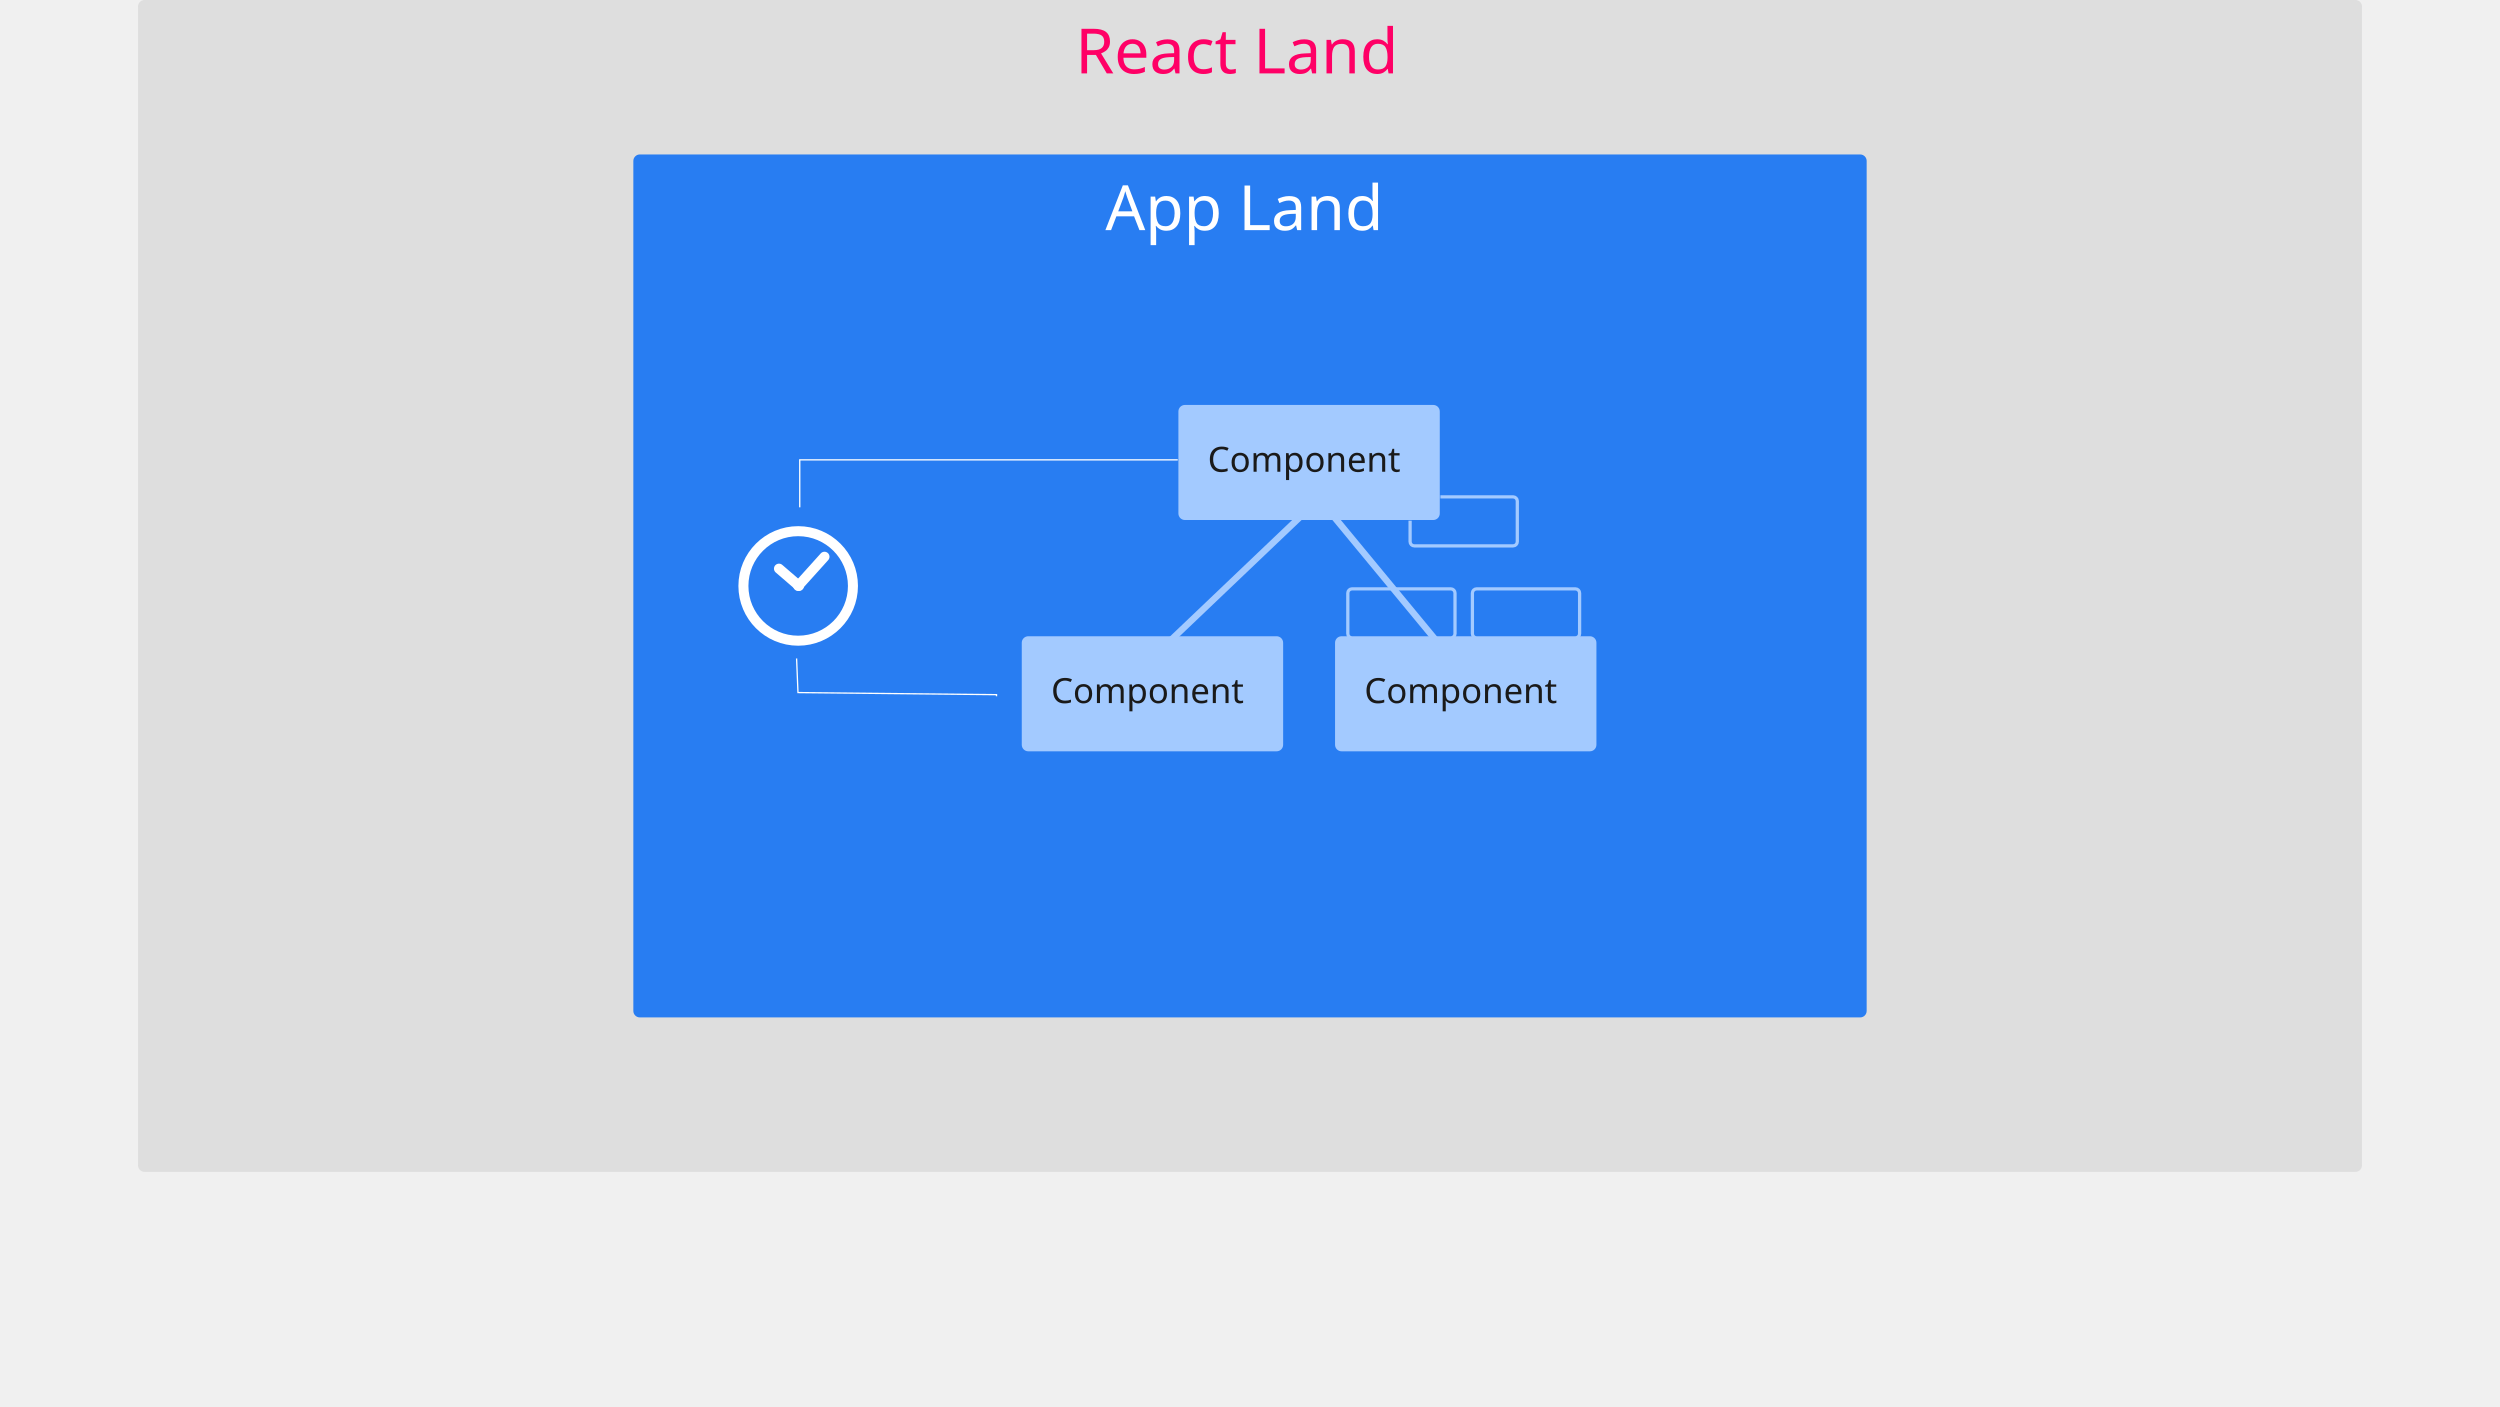
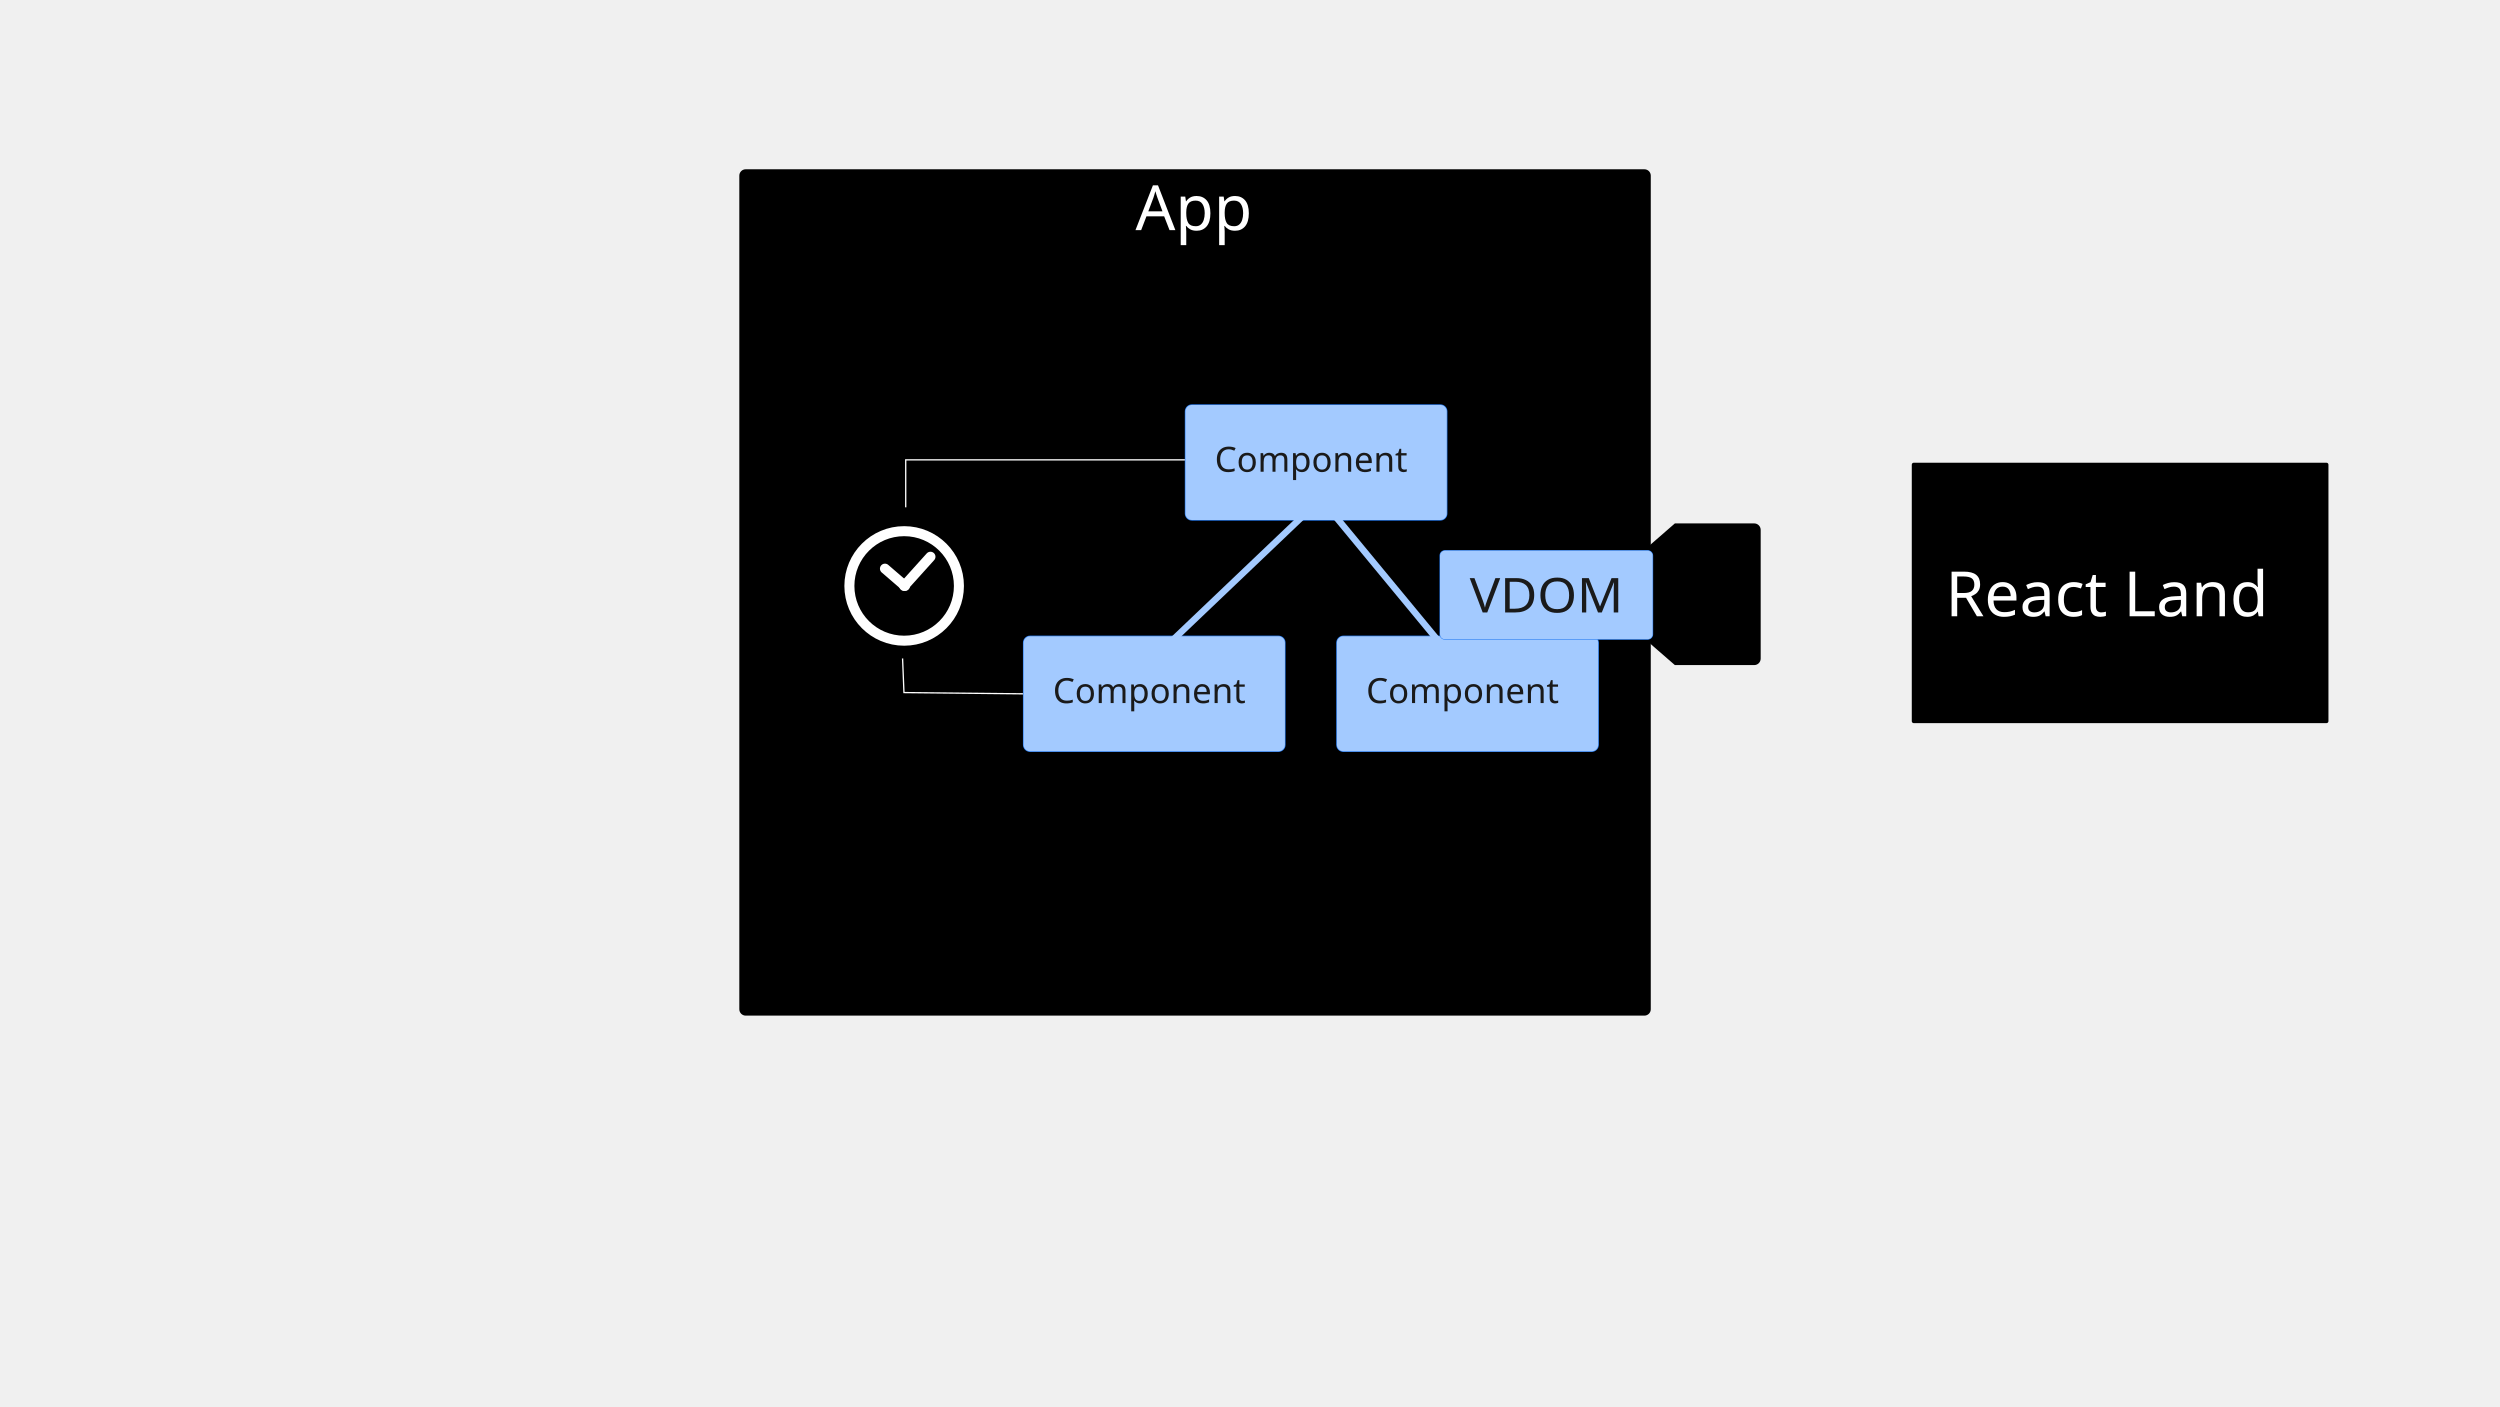
- <svg xmlns="http://www.w3.org/2000/svg" xmlns:xlink="http://www.w3.org/1999/xlink" width="1920" height="1080" viewBox="0 0 508 285.75" id="svg8">
-   <defs id="defs4516">
-     <linearGradient id="linearGradient6329">
-       <stop offset="0" id="stop6325" stop-color="#ff7f2a" />
-       <stop offset="1" id="stop6327" stop-color="#287df2" />
-     </linearGradient>
-     <linearGradient xlink:href="#linearGradient6329" id="linearGradient6331" x1="168.621" y1="130.807" x2="440.147" y2="130.085" gradientUnits="userSpaceOnUse" />
-   </defs>
-   <style id="style4586">.appland{stroke-width:1;fill:#287df2;fill-opacity:1}.fwland{stroke-opacity:1;fill-opacity:1;stroke:none;fill:#dedede}.component{stroke-dasharray:7,7;stroke-dashoffset:0;stroke-width:1.5;stroke-linecap:butt;stroke:#001e47;fill:#a3caff}</style>
+ <svg xmlns="http://www.w3.org/2000/svg" width="1920" height="1080" viewBox="0 0 508 285.75" id="svg8">
  <g transform="translate(0 -11.25)" id="layer1">
-     <rect id="rect4660" width="451.908" height="238.125" x="28.046" y="11.25" ry="1.323" class="fwland" fill="#dedede" />
-     <rect class="appland" ry="1.323" id="rect4666" width="250.61" height="175.357" x="128.695" y="42.634" fill="#287df2" />
-     <text id="text4911" y="26.165" x="218.52" style="line-height:6.615px" font-weight="400" font-size="10.583" font-family="sans-serif" letter-spacing="0" word-spacing="0" fill="#f06" stroke-width=".265">
-       <tspan y="26.165" x="218.52" id="tspan4909" font-size="12.7">React Land</tspan>
+     <rect class="appland" ry="1.298" id="rect4666" width="185.208" height="171.979" x="150.229" y="45.646" />
+     <text style="line-height:6.615px" x="230.728" y="58.019" id="text4915" font-weight="400" font-size="10.583" letter-spacing="0" word-spacing="0" font-family="sans-serif" stroke-width=".265">
+       <tspan id="tspan4913" x="230.728" y="58.019" font-size="12.7" fill="#fff">App</tspan>
    </text>
-     <text style="line-height:6.615px" x="224.613" y="58.019" id="text4915" font-weight="400" font-size="10.583" font-family="sans-serif" letter-spacing="0" word-spacing="0" stroke-width=".265">
-       <tspan id="tspan4913" x="224.613" y="58.019" font-size="12.7" fill="#fff">App Land</tspan>
-     </text>
-     <g transform="matrix(.513 0 0 .513 90.404 58.843)" id="g4505" stroke="#fff" stroke-width="3.969" stroke-linecap="round">
+     <g transform="matrix(.513 0 0 .513 111.938 58.843)" id="g4505" stroke="#fff" stroke-width="3.969" stroke-linecap="round">
      <circle r="21.694" cy="139.316" cx="139.935" id="circle4499" fill="none" paint-order="stroke fill markers" />
      <path class="time-min" d="M139.935 139.316l10.419-11.564" id="path4501" fill="none" />
      <path class="time-hour" d="M140.269 139.316l-7.941-6.844" id="path4503" fill="none" />
    </g>
-     <path d="M161.869 145.048l.281 6.932 40.346.426v.32" id="path6348" class="stream" fill="none" fill-rule="evenodd" stroke="#fff" stroke-width=".265" />
-     <path d="M162.509 114.338v-9.645h77.415" id="path6350" class="stream" fill="none" fill-rule="evenodd" stroke="#fff" stroke-width=".265" />
-     <g transform="translate(-8.637 -10.257)" id="g6320">
+     <path d="M183.403 145.048l.281 6.932 40.346.426v.32" id="path6348" class="stream" fill="none" fill-rule="evenodd" stroke="#fff" stroke-width=".265" />
+     <path d="M184.043 114.338v-9.645h77.415" id="path6350" class="stream" fill="none" fill-rule="evenodd" stroke="#fff" stroke-width=".265" />
+     <g transform="translate(-8.27 -10.257)" id="g6320">
      <rect ry="1.325" y="150.792" x="216.259" height="23.382" width="53.111" id="rect6314" fill="#a3caff" stroke="#287df2" stroke-width=".256" stroke-linecap="round" stroke-linejoin="round" paint-order="stroke fill markers" />
-       <text id="text6318" y="164.367" x="222.211" style="line-height:6.615px" font-weight="400" font-size="7.056" font-family="sans-serif" letter-spacing="0" word-spacing="0" stroke-width=".265">
+       <text id="text6318" y="164.367" x="222.211" style="line-height:6.615px" font-weight="400" font-size="7.056" letter-spacing="0" word-spacing="0" font-family="sans-serif" stroke-width=".265">
        <tspan y="164.367" x="222.211" id="tspan6316" fill="#1a1a1a">Component</tspan>
      </text>
    </g>
-     <g id="g6328" transform="translate(55.023 -10.257)">
+     <g id="g6328" transform="translate(55.39 -10.257)">
      <rect id="rect6322" width="53.111" height="23.382" x="216.259" y="150.792" ry="1.325" fill="#a3caff" stroke="#287df2" stroke-width=".256" stroke-linecap="round" stroke-linejoin="round" paint-order="stroke fill markers" />
-       <text style="line-height:6.615px" x="222.211" y="164.367" id="text6326" font-weight="400" font-size="7.056" font-family="sans-serif" letter-spacing="0" word-spacing="0" stroke-width=".265">
+       <text style="line-height:6.615px" x="222.211" y="164.367" id="text6326" font-weight="400" font-size="7.056" letter-spacing="0" word-spacing="0" font-family="sans-serif" stroke-width=".265">
        <tspan id="tspan6324" x="222.211" y="164.367" fill="#1a1a1a">Component</tspan>
      </text>
    </g>
-     <g id="g6445" class="hidden output" transform="translate(-57.68)" stroke="#a3caff" stroke-width="1.323" fill="#287df2">
-       <g id="g6384" transform="matrix(.3977 0 0 .3977 245.88 71.267)" stroke-width="3.326">
-         <rect id="rect6378" width="53.111" height="23.382" x="216.259" y="150.792" ry="1.325" stroke-linecap="round" stroke-linejoin="round" paint-order="stroke fill markers" />
-       </g>
-       <g transform="matrix(.3977 0 0 .3977 271.196 71.267)" id="g6392" stroke-width="3.326">
-         <rect ry="1.325" y="150.792" x="216.259" height="23.382" width="53.111" id="rect6386" stroke-linecap="round" stroke-linejoin="round" paint-order="stroke fill markers" />
-       </g>
-       <rect ry=".527" y="112.544" x="344.542" height="9.299" width="21.122" id="rect6394" stroke-linecap="round" stroke-linejoin="round" paint-order="stroke fill markers" />
-     </g>
-     <g id="g6304" transform="translate(23.193 -57.258)">
+     <g id="g6304" transform="translate(24.619 -57.258)">
      <rect id="rect6298" width="53.111" height="23.382" x="216.259" y="150.792" ry="1.325" fill="#a3caff" stroke="#287df2" stroke-width=".256" stroke-linecap="round" stroke-linejoin="round" paint-order="stroke fill markers" />
-       <text style="line-height:6.615px" x="222.211" y="164.367" id="text6302" font-weight="400" font-size="7.056" font-family="sans-serif" letter-spacing="0" word-spacing="0" stroke-width=".265">
+       <text style="line-height:6.615px" x="222.211" y="164.367" id="text6302" font-weight="400" font-size="7.056" letter-spacing="0" word-spacing="0" font-family="sans-serif" stroke-width=".265">
        <tspan id="tspan6300" x="222.211" y="164.367" fill="#1a1a1a">Component</tspan>
      </text>
    </g>
-     <path d="M264.557 115.937l-27.192 25.912" id="path6431" fill="none" fill-rule="evenodd" stroke="#a3caff" stroke-width="1.323" />
-     <path d="M269.995 114.977l24.312 29.431" id="path6433" fill="none" fill-rule="evenodd" stroke="#a3caff" stroke-width="1.323" />
+     <path d="M264.924 115.937l-27.192 25.912" id="path6431" fill="none" fill-rule="evenodd" stroke="#a3caff" stroke-width="1.323" />
+     <path d="M270.362 114.977l24.312 29.431" id="path6433" fill="none" fill-rule="evenodd" stroke="#a3caff" stroke-width="1.323" />
+     <rect y="105.275" x="388.474" height="52.917" width="84.667" id="rect5875" ry=".399" class="appland" stroke-width=".375" />
+     <text word-spacing="0" letter-spacing="0" font-size="10.583" font-weight="400" id="text5879" y="136.468" x="395.327" style="line-height:6.615px" font-family="sans-serif" stroke-width=".265">
+       <tspan font-size="12.7" y="136.468" x="395.327" id="tspan5877" fill="#fff">React Land</tspan>
+     </text>
+     <path d="M334.948 141.713l5.388 4.684h16.112a1.32 1.32 0 0 0 1.323-1.323v-26.145a1.32 1.32 0 0 0-1.323-1.323h-16.112l-5.387 4.684z" id="rect7706" class="appland" />
+     <g id="g8073" class="hidden output">
+       <rect ry="1.02" y="123.135" x="292.608" height="18.006" width="43.211" id="rect6752" fill="#a3caff" stroke="#287df2" stroke-width=".203" stroke-linecap="round" stroke-linejoin="round" paint-order="stroke fill markers" />
+       <text word-spacing="0" letter-spacing="0" font-size="5.585" font-weight="400" id="text6756" y="139.479" x="290.552" style="line-height:5.236px" transform="scale(1.02786 .9729)" font-family="sans-serif" stroke-width=".21">
+         <tspan y="139.479" x="290.552" id="tspan6754" font-size="10.053" fill="#1a1a1a">VDOM</tspan>
+       </text>
+     </g>
  </g>
  <style id="style4585" />
</svg>
